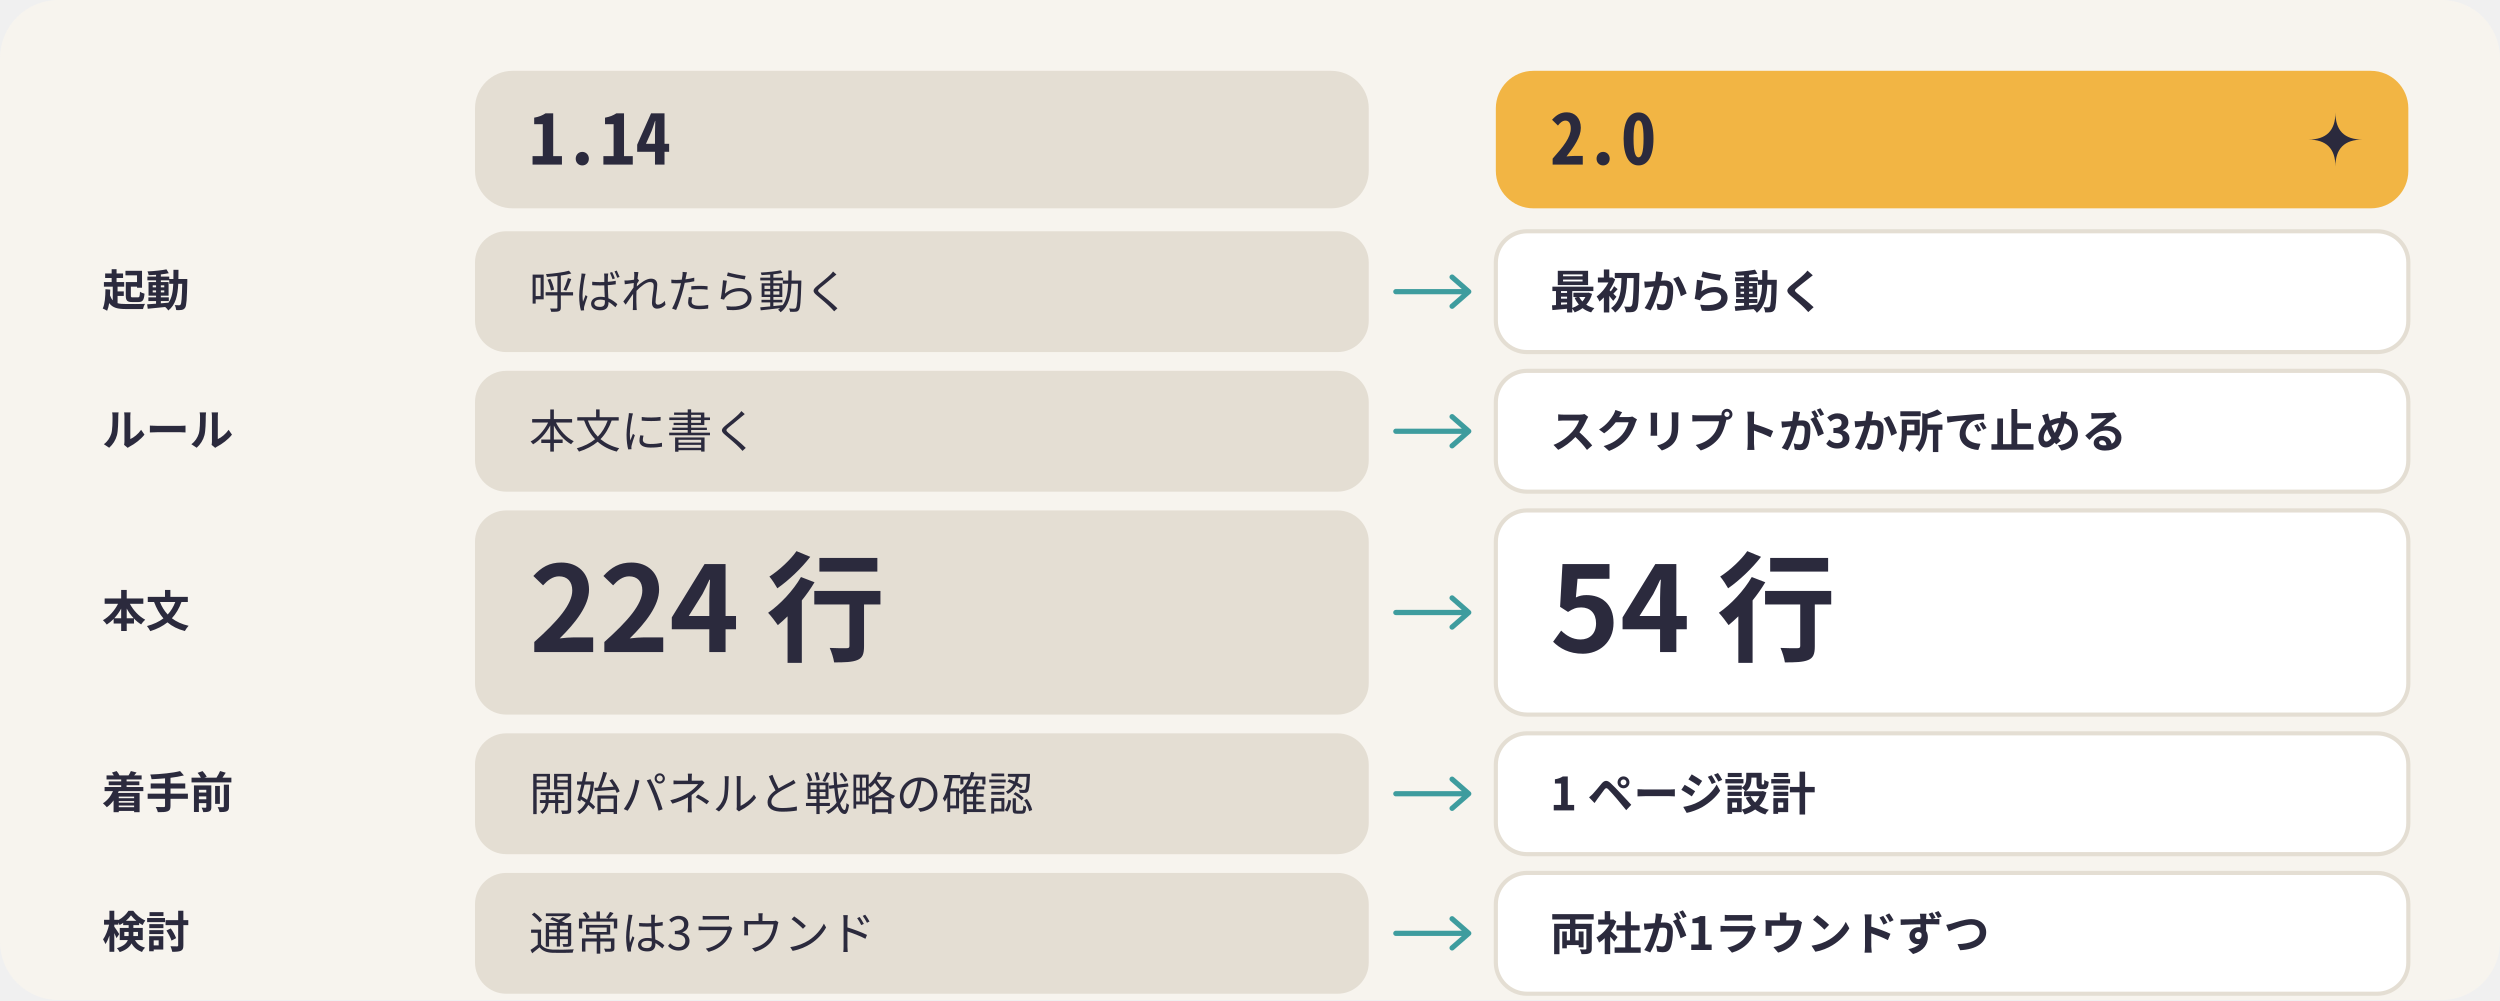
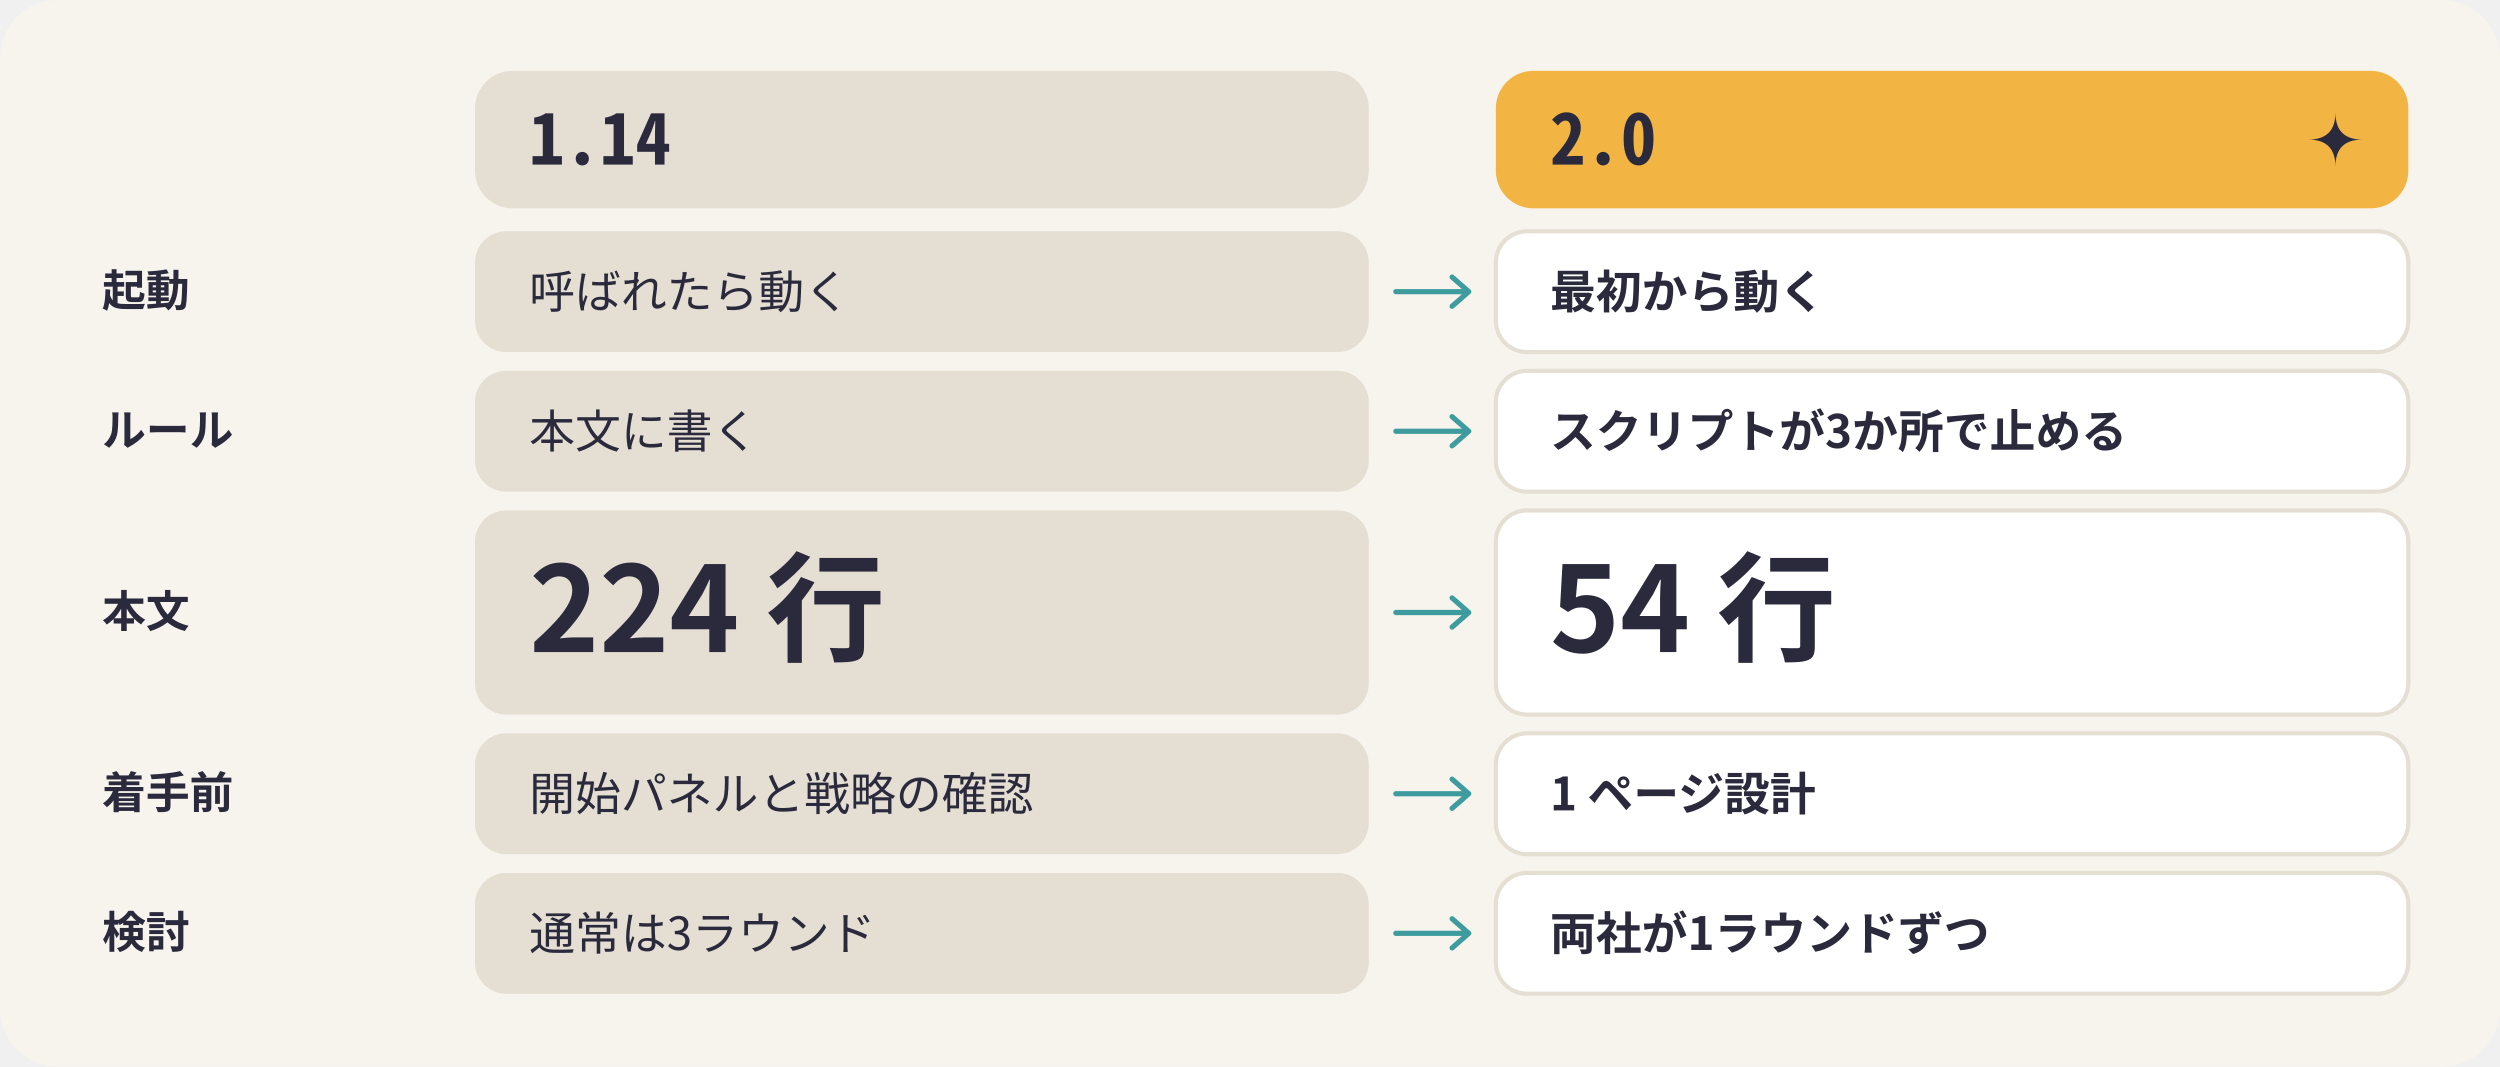
- <svg xmlns="http://www.w3.org/2000/svg" xml:lang="ja" width="1200" height="480" viewBox="0 0 1200 480" role="img" aria-labelledby="title desc">
-   <rect id="base" x="0" y="0" width="1200" height="480" fill="#F7F4EE" rx="28" />
+ <svg xmlns="http://www.w3.org/2000/svg" xml:lang="ja" width="1200" height="512" viewBox="0 0 1200 512" role="img" aria-labelledby="title desc">
+   <rect id="base" x="0" y="0" width="1200" height="512" fill="#F7F4EE" rx="28" />
  <rect id="before" x="228" y="34" width="429" height="66" fill="#E4DED3" rx="18" />
  <rect id="after" x="718" y="34" width="438" height="66" fill="#F2B544" rx="18" />
  <text data-card="before" x="254" y="79" font-size="34" font-weight="800" fill="#2B2A3D" text-anchor="start" font-family="ui-monospace, SFMono-Regular, Menlo, Consolas, monospace">1.14</text>
  <text data-card="after" x="744" y="79" font-size="34" font-weight="800" fill="#2B2A3D" text-anchor="start" font-family="ui-monospace, SFMono-Regular, Menlo, Consolas, monospace">2.0</text>
  <path d="M1121,54 Q1121,67 1134,67 Q1121,67 1121,80 Q1121,67 1108,67 Q1121,67 1121,54 Z" fill="#2B2A3D" />
  <rect id="label-0" x="34" y="111" width="184" height="58" fill="#F7F4EE" rx="0" />
  <rect id="before-0" x="228" y="111" width="429" height="58" fill="#E4DED3" rx="15" />
  <rect id="after-0" x="718" y="111" width="438" height="58" fill="#FFFFFF" rx="15" stroke="#E4DED3" stroke-width="2" />
  <text data-card="label-0" x="49" y="147.0" font-size="21" font-weight="700" fill="#2B2A3D" text-anchor="start" font-family="-apple-system, BlinkMacSystemFont, 'Segoe UI', 'PingFang SC', 'Hiragino Sans', 'Noto Sans CJK SC', sans-serif">起動</text>
  <path d="M670,140.0 H705 m-8,-7 l8,7 -8,7" fill="none" stroke="#3E9C9E" stroke-width="2.5" stroke-linecap="round" stroke-linejoin="round" />
  <text data-card="before-0" x="254" y="148.0" font-size="22" font-weight="500" fill="#2B2A3D" text-anchor="start" font-family="-apple-system, BlinkMacSystemFont, 'Segoe UI', 'PingFang SC', 'Hiragino Sans', 'Noto Sans CJK SC', sans-serif">呼ばれたら動く</text>
  <text data-card="after-0" x="744" y="148.0" font-size="22" font-weight="700" fill="#2B2A3D" text-anchor="start" font-family="-apple-system, BlinkMacSystemFont, 'Segoe UI', 'PingFang SC', 'Hiragino Sans', 'Noto Sans CJK SC', sans-serif">最初から動く</text>
  <rect id="label-1" x="34" y="178" width="184" height="58" fill="#F7F4EE" rx="0" />
  <rect id="before-1" x="228" y="178" width="429" height="58" fill="#E4DED3" rx="15" />
  <rect id="after-1" x="718" y="178" width="438" height="58" fill="#FFFFFF" rx="15" stroke="#E4DED3" stroke-width="2" />
  <text data-card="label-1" x="49" y="214.0" font-size="21" font-weight="700" fill="#2B2A3D" text-anchor="start" font-family="-apple-system, BlinkMacSystemFont, 'Segoe UI', 'PingFang SC', 'Hiragino Sans', 'Noto Sans CJK SC', sans-serif">ルール</text>
  <path d="M670,207.0 H705 m-8,-7 l8,7 -8,7" fill="none" stroke="#3E9C9E" stroke-width="2.5" stroke-linecap="round" stroke-linejoin="round" />
  <text data-card="before-1" x="254" y="215.0" font-size="22" font-weight="500" fill="#2B2A3D" text-anchor="start" font-family="-apple-system, BlinkMacSystemFont, 'Segoe UI', 'PingFang SC', 'Hiragino Sans', 'Noto Sans CJK SC', sans-serif">本文に書く</text>
  <text data-card="after-1" x="744" y="215.0" font-size="22" font-weight="700" fill="#2B2A3D" text-anchor="start" font-family="-apple-system, BlinkMacSystemFont, 'Segoe UI', 'PingFang SC', 'Hiragino Sans', 'Noto Sans CJK SC', sans-serif">スクリプトが3か所で止める</text>
  <rect id="label-2" x="34" y="245" width="184" height="98" fill="#F7F4EE" rx="0" />
  <rect id="before-2" x="228" y="245" width="429" height="98" fill="#E4DED3" rx="15" />
  <rect id="after-2" x="718" y="245" width="438" height="98" fill="#FFFFFF" rx="15" stroke="#E4DED3" stroke-width="2" />
  <text data-card="label-2" x="49" y="301.0" font-size="21" font-weight="700" fill="#2B2A3D" text-anchor="start" font-family="-apple-system, BlinkMacSystemFont, 'Segoe UI', 'PingFang SC', 'Hiragino Sans', 'Noto Sans CJK SC', sans-serif">本文</text>
  <path d="M670,294.0 H705 m-8,-7 l8,7 -8,7" fill="none" stroke="#3E9C9E" stroke-width="2.5" stroke-linecap="round" stroke-linejoin="round" />
  <text data-card="before-2" x="254" y="313.0" font-size="57" font-weight="750" fill="#2B2A3D" text-anchor="start" font-family="-apple-system, BlinkMacSystemFont, 'Segoe UI', 'PingFang SC', 'Hiragino Sans', 'Noto Sans CJK SC', sans-serif">224 行</text>
  <text data-card="after-2" x="744" y="313.0" font-size="57" font-weight="800" fill="#2B2A3D" text-anchor="start" font-family="-apple-system, BlinkMacSystemFont, 'Segoe UI', 'PingFang SC', 'Hiragino Sans', 'Noto Sans CJK SC', sans-serif">54 行</text>
  <rect id="label-3" x="34" y="352" width="184" height="58" fill="#F7F4EE" rx="0" />
  <rect id="before-3" x="228" y="352" width="429" height="58" fill="#E4DED3" rx="15" />
  <rect id="after-3" x="718" y="352" width="438" height="58" fill="#FFFFFF" rx="15" stroke="#E4DED3" stroke-width="2" />
  <text data-card="label-3" x="49" y="388.0" font-size="21" font-weight="700" fill="#2B2A3D" text-anchor="start" font-family="-apple-system, BlinkMacSystemFont, 'Segoe UI', 'PingFang SC', 'Hiragino Sans', 'Noto Sans CJK SC', sans-serif">着手前</text>
  <path d="M670,381.0 H705 m-8,-7 l8,7 -8,7" fill="none" stroke="#3E9C9E" stroke-width="2.5" stroke-linecap="round" stroke-linejoin="round" />
  <text data-card="before-3" x="254" y="389.0" font-size="22" font-weight="500" fill="#2B2A3D" text-anchor="start" font-family="-apple-system, BlinkMacSystemFont, 'Segoe UI', 'PingFang SC', 'Hiragino Sans', 'Noto Sans CJK SC', sans-serif">開始パネルと戦略の確認</text>
  <text data-card="after-3" x="744" y="389.0" font-size="22" font-weight="700" fill="#2B2A3D" text-anchor="start" font-family="-apple-system, BlinkMacSystemFont, 'Segoe UI', 'PingFang SC', 'Hiragino Sans', 'Noto Sans CJK SC', sans-serif">1 ページ設計</text>
  <rect id="label-4" x="34" y="419" width="184" height="58" fill="#F7F4EE" rx="0" />
  <rect id="before-4" x="228" y="419" width="429" height="58" fill="#E4DED3" rx="15" />
  <rect id="after-4" x="718" y="419" width="438" height="58" fill="#FFFFFF" rx="15" stroke="#E4DED3" stroke-width="2" />
  <text data-card="label-4" x="49" y="455.0" font-size="21" font-weight="700" fill="#2B2A3D" text-anchor="start" font-family="-apple-system, BlinkMacSystemFont, 'Segoe UI', 'PingFang SC', 'Hiragino Sans', 'Noto Sans CJK SC', sans-serif">検討</text>
  <path d="M670,448.0 H705 m-8,-7 l8,7 -8,7" fill="none" stroke="#3E9C9E" stroke-width="2.5" stroke-linecap="round" stroke-linejoin="round" />
  <text data-card="before-4" x="254" y="456.0" font-size="22" font-weight="500" fill="#2B2A3D" text-anchor="start" font-family="-apple-system, BlinkMacSystemFont, 'Segoe UI', 'PingFang SC', 'Hiragino Sans', 'Noto Sans CJK SC', sans-serif">通常は3ラウンド</text>
  <text data-card="after-4" x="744" y="456.0" font-size="22" font-weight="700" fill="#2B2A3D" text-anchor="start" font-family="-apple-system, BlinkMacSystemFont, 'Segoe UI', 'PingFang SC', 'Hiragino Sans', 'Noto Sans CJK SC', sans-serif">両社が1ラウンドずつ</text>
</svg>
